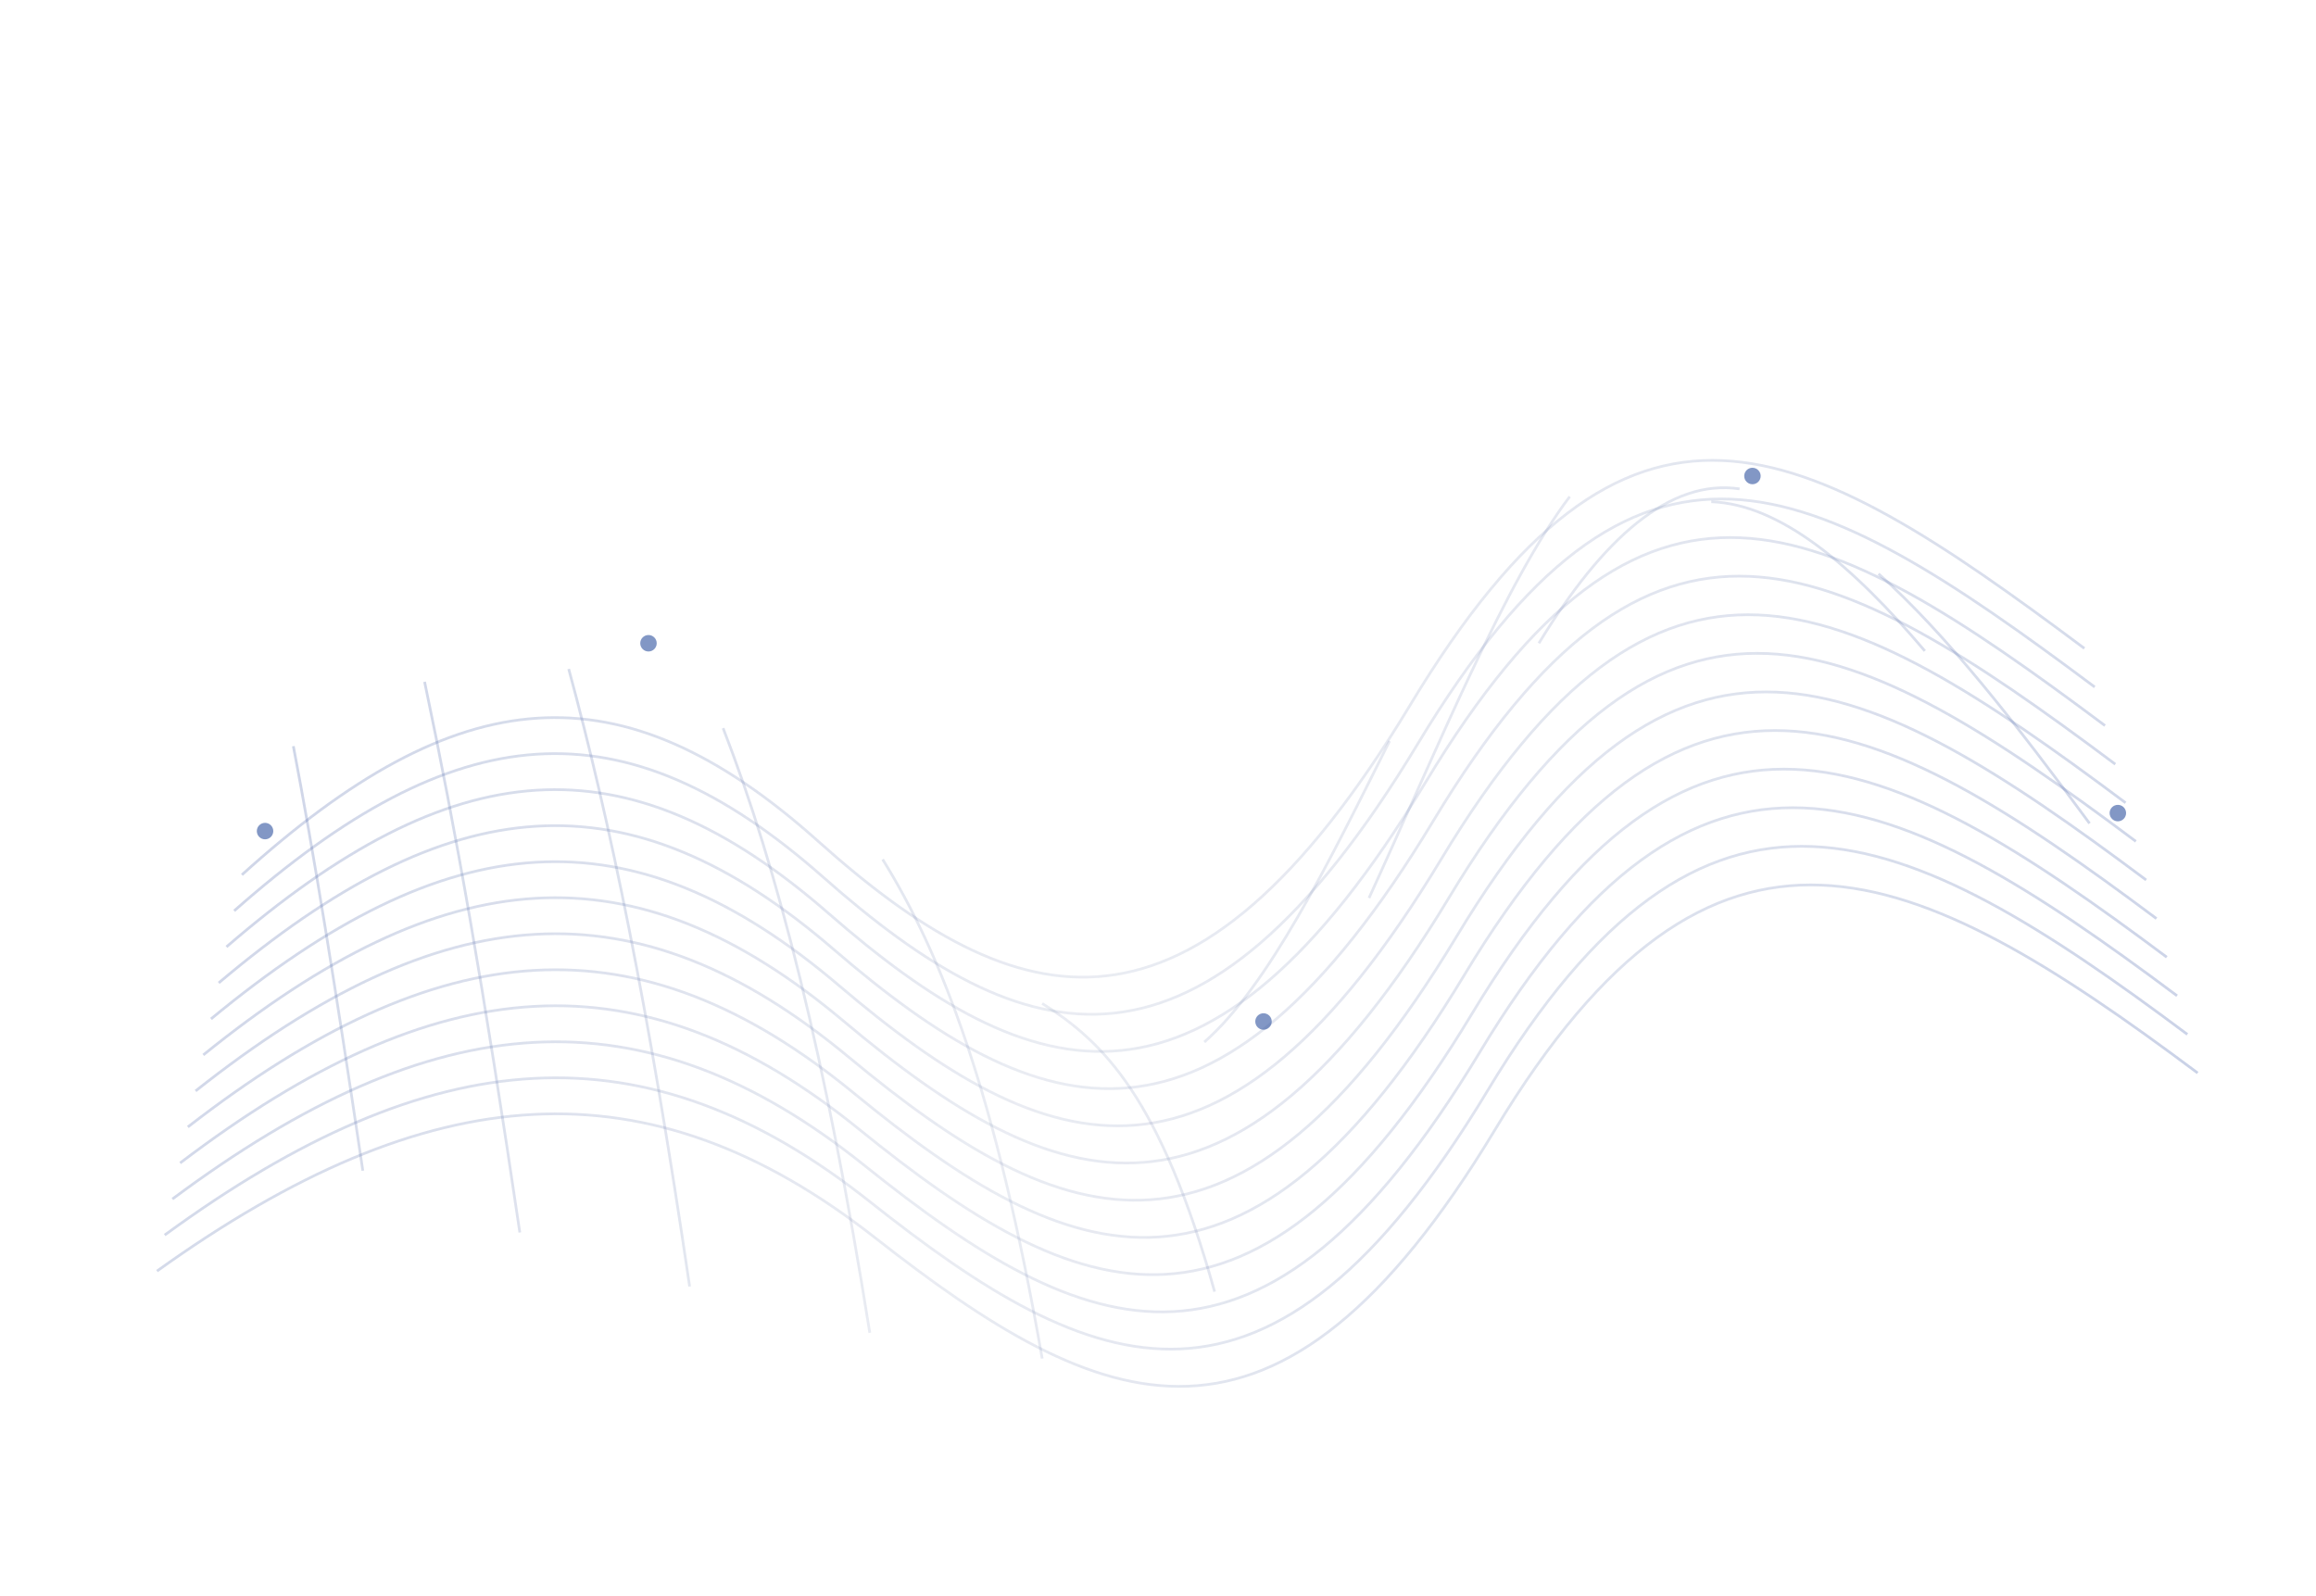
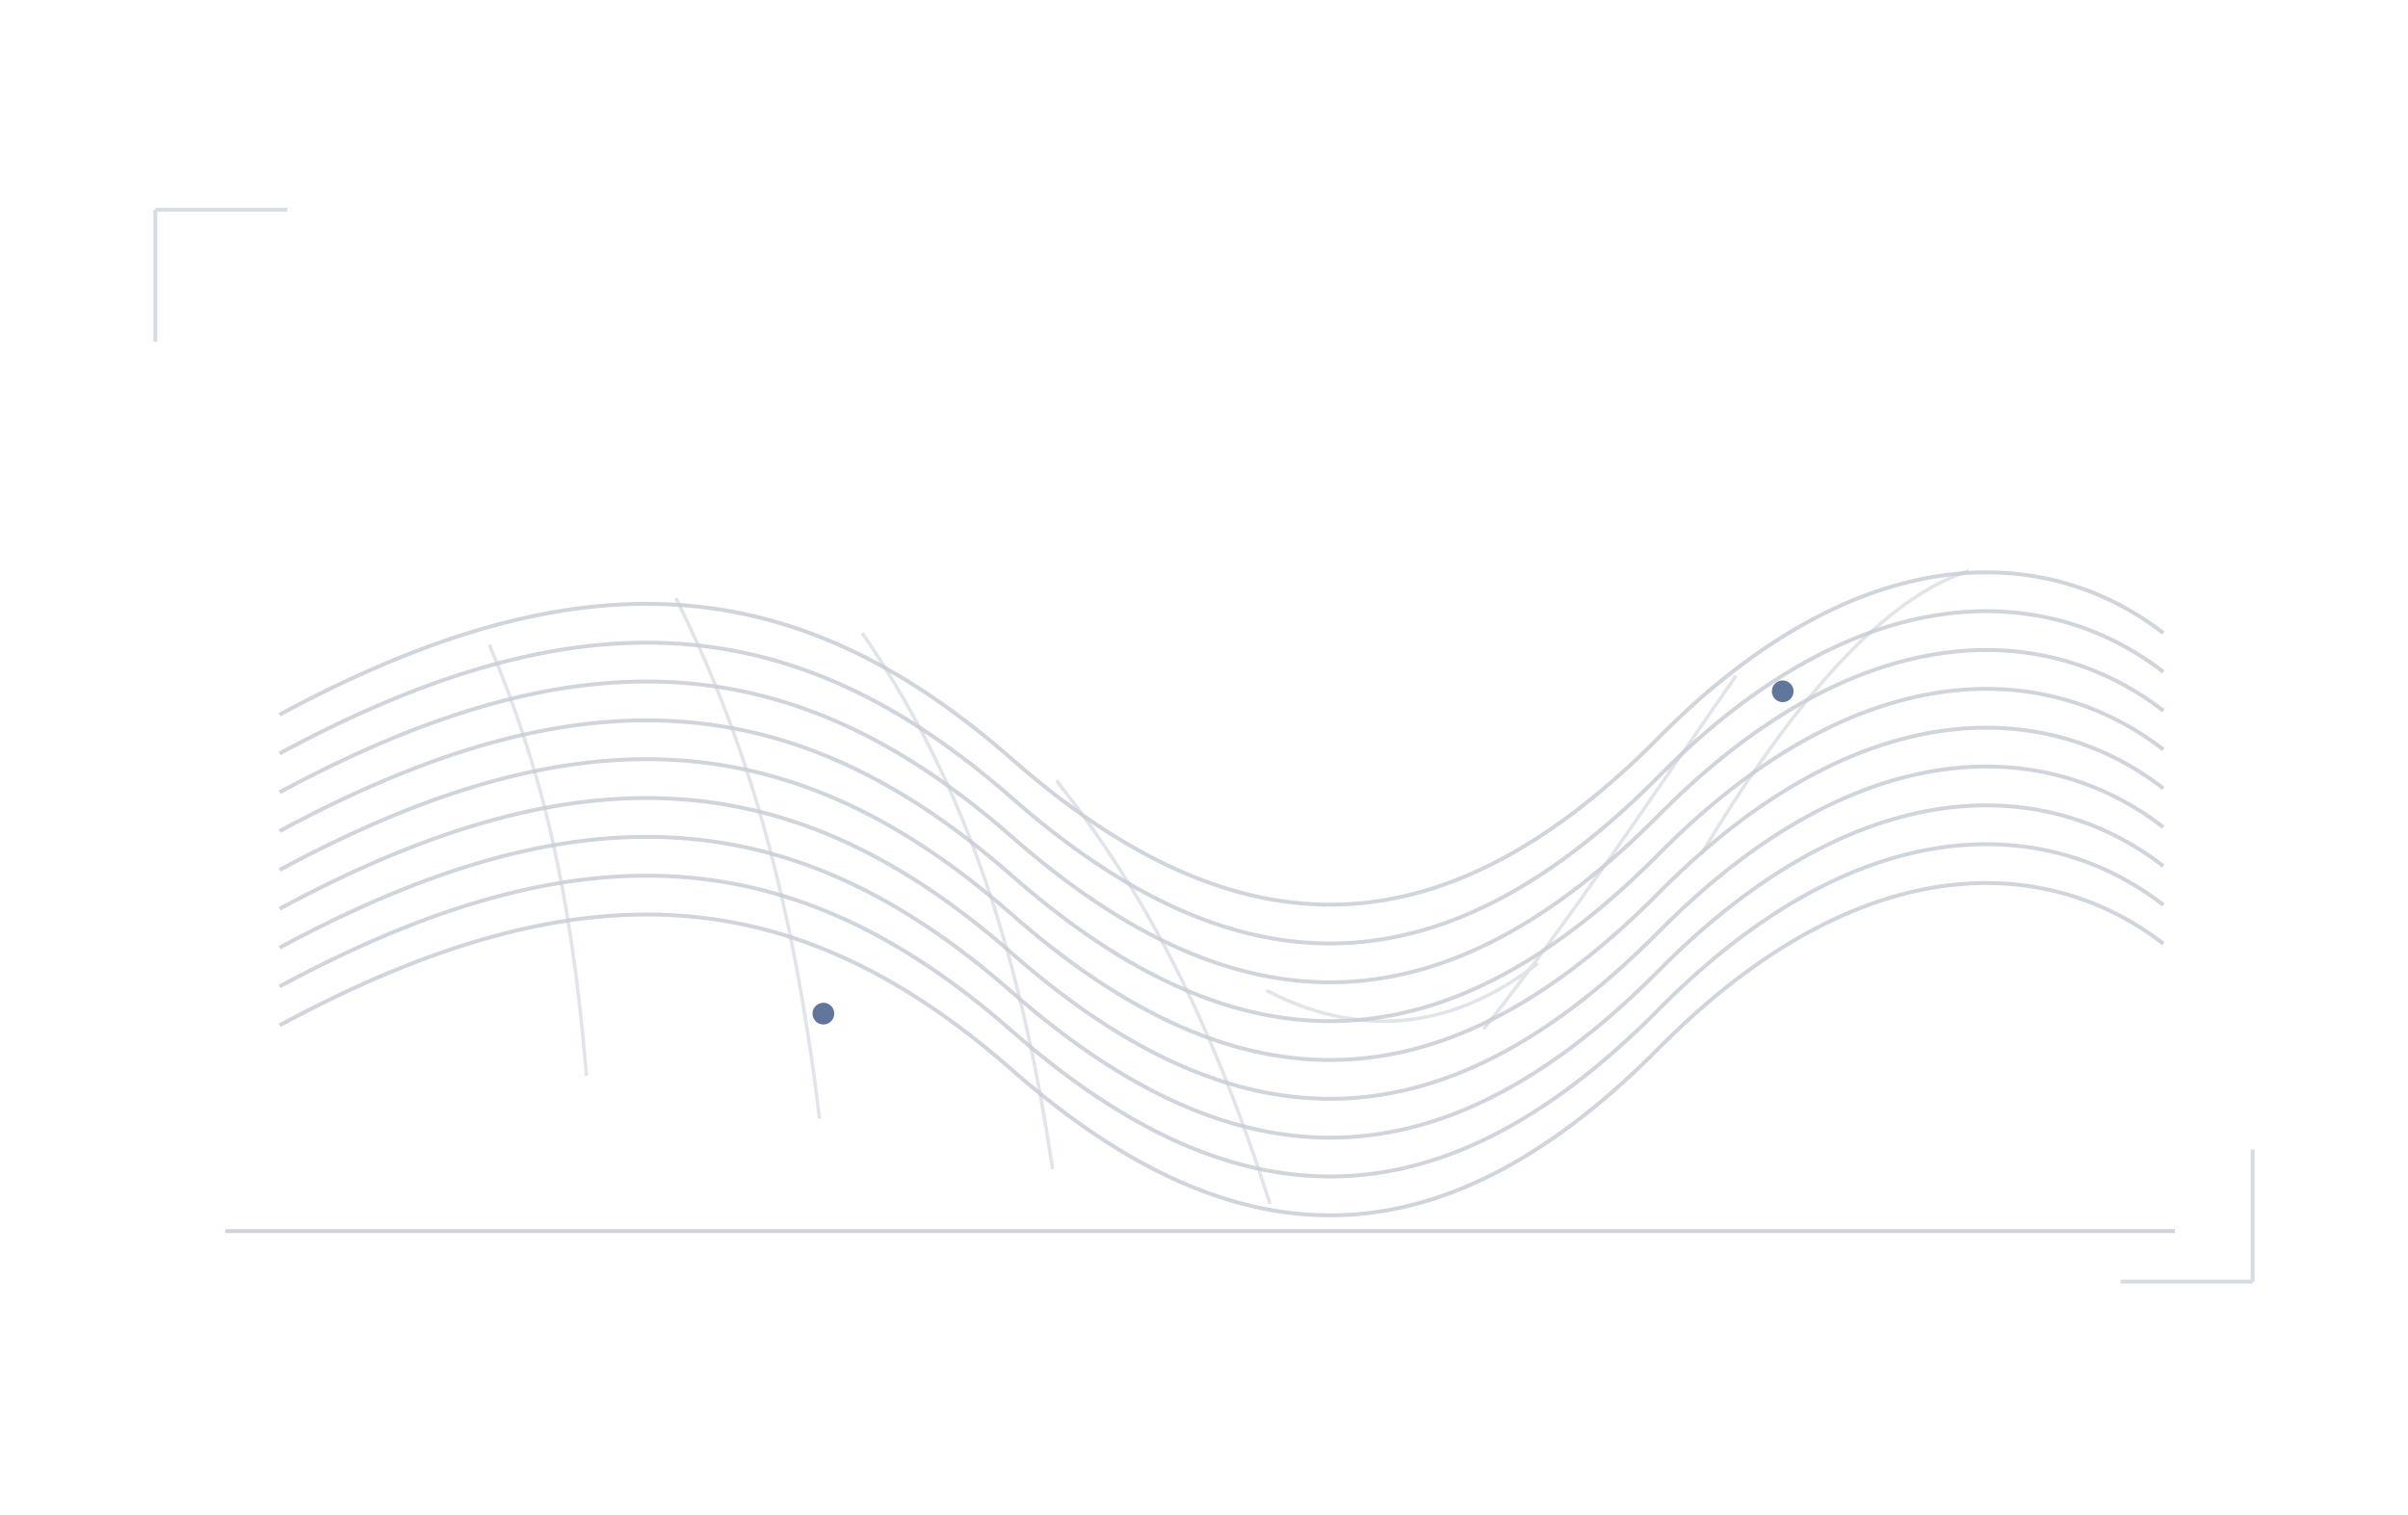
- <svg xmlns="http://www.w3.org/2000/svg" viewBox="0 0 900 620" fill="none" role="img" aria-hidden="true">
-   <defs>
-     <linearGradient id="g" x1="80" y1="120" x2="830" y2="520" gradientUnits="userSpaceOnUse">
-       <stop stop-color="#3857a6" stop-opacity=".30" />
-       <stop offset=".5" stop-color="#7181ad" stop-opacity=".15" />
-       <stop offset="1" stop-color="#3857a6" stop-opacity=".28" />
-     </linearGradient>
-   </defs>
-   <g stroke="url(#g)" stroke-width="1.05" vector-effect="non-scaling-stroke">
-     <path d="M94 340C178 264 241 258 318 327S463 415 548 274 699 169 810 252" />
-     <path d="M91 354C177 278 242 272 320 341S466 430 551 289 703 184 814 267" />
-     <path d="M88 368C176 292 243 286 322 355S469 445 554 304 707 199 818 282" />
-     <path d="M85 382C175 306 244 300 324 369S472 460 557 319 711 214 822 297" />
-     <path d="M82 396C174 320 245 314 326 383S475 475 560 334 715 229 826 312" />
-     <path d="M79 410C173 334 246 328 328 397S478 490 563 349 719 244 830 327" />
-     <path d="M76 424C172 348 247 342 330 411S481 505 566 364 723 259 834 342" />
-     <path d="M73 438C171 362 248 356 332 425S484 520 569 379 727 274 838 357" />
-     <path d="M70 452C170 376 249 370 334 439S487 535 572 394 731 289 842 372" />
-     <path d="M67 466C169 390 250 384 336 453S490 550 575 409 735 304 846 387" />
-     <path d="M64 480C168 404 251 398 338 467S493 565 578 424 739 319 850 402" />
-     <path d="M61 494C167 418 252 412 340 481S496 580 581 439 743 334 854 417" />
-     <path d="M114 290C122 332 130 381 141 455" />
-     <path d="M165 265C177 322 188 384 202 479" />
-     <path d="M221 260C237 319 252 391 268 500" />
-     <path d="M281 283C302 337 321 411 338 518" />
-     <path d="M343 334C366 371 387 425 405 528" />
-     <path d="M405 390C429 405 451 427 472 502" />
-     <path d="M468 405C493 383 516 336 540 288" />
-     <path d="M532 349C559 290 585 226 610 193" />
-     <path d="M598 250C623 209 649 186 676 190" />
-     <path d="M665 195C692 196 720 220 748 253" />
-     <path d="M730 223C756 246 784 282 812 320" />
+ <svg xmlns="http://www.w3.org/2000/svg" viewBox="0 0 620 390" fill="none" aria-hidden="true">
+   <g stroke="#b7bdc9" stroke-width="1" opacity=".66">
+     <path d="M72 184 C150 142 205 147 260 195 C320 248 373 245 428 189 C478 139 526 139 557 163" />
+     <path d="M72 194 C150 152 205 157 260 205 C320 258 373 255 428 199 C478 149 526 149 557 173" />
+     <path d="M72 204 C150 162 205 167 260 215 C320 268 373 265 428 209 C478 159 526 159 557 183" />
+     <path d="M72 214 C150 172 205 177 260 225 C320 278 373 275 428 219 C478 169 526 169 557 193" />
+     <path d="M72 224 C150 182 205 187 260 235 C320 288 373 285 428 229 C478 179 526 179 557 203" />
+     <path d="M72 234 C150 192 205 197 260 245 C320 298 373 295 428 239 C478 189 526 189 557 213" />
+     <path d="M72 244 C150 202 205 207 260 255 C320 308 373 305 428 249 C478 199 526 199 557 223" />
+     <path d="M72 254 C150 212 205 217 260 265 C320 318 373 315 428 259 C478 209 526 209 557 233" />
+     <path d="M72 264 C150 222 205 227 260 275 C320 328 373 325 428 269 C478 219 526 219 557 243" />
  </g>
-   <g fill="#3657a2" fill-opacity=".62">
-     <circle cx="103" cy="323" r="3.2" />
-     <circle cx="252" cy="250" r="3.2" />
-     <circle cx="491" cy="397" r="3.2" />
-     <circle cx="681" cy="185" r="3.2" />
-     <circle cx="823" cy="316" r="3.2" />
+   <g stroke="#c9ced7" stroke-width=".9" opacity=".55">
+     <path d="M126 166 C139 197 147 228 151 277" />
+     <path d="M174 154 C192 190 204 230 211 288" />
+     <path d="M222 163 C246 198 262 240 271 301" />
+     <path d="M272 201 C295 230 312 263 327 310" />
+     <path d="M326 255 C349 267 373 266 396 248" />
+     <path d="M382 265 C405 236 426 204 447 174" />
+     <path d="M438 220 C462 180 485 154 507 147" />
  </g>
+   <path d="M58 317H560" stroke="#cfd3dc" stroke-width="1" />
+   <circle cx="459" cy="178" r="2.8" fill="#61769b" />
+   <circle cx="212" cy="261" r="2.8" fill="#61769b" />
+   <path d="M40 54h34M40 54v34M580 330h-34M580 330v-34" stroke="#d8dbe2" stroke-width="1" />
</svg>
